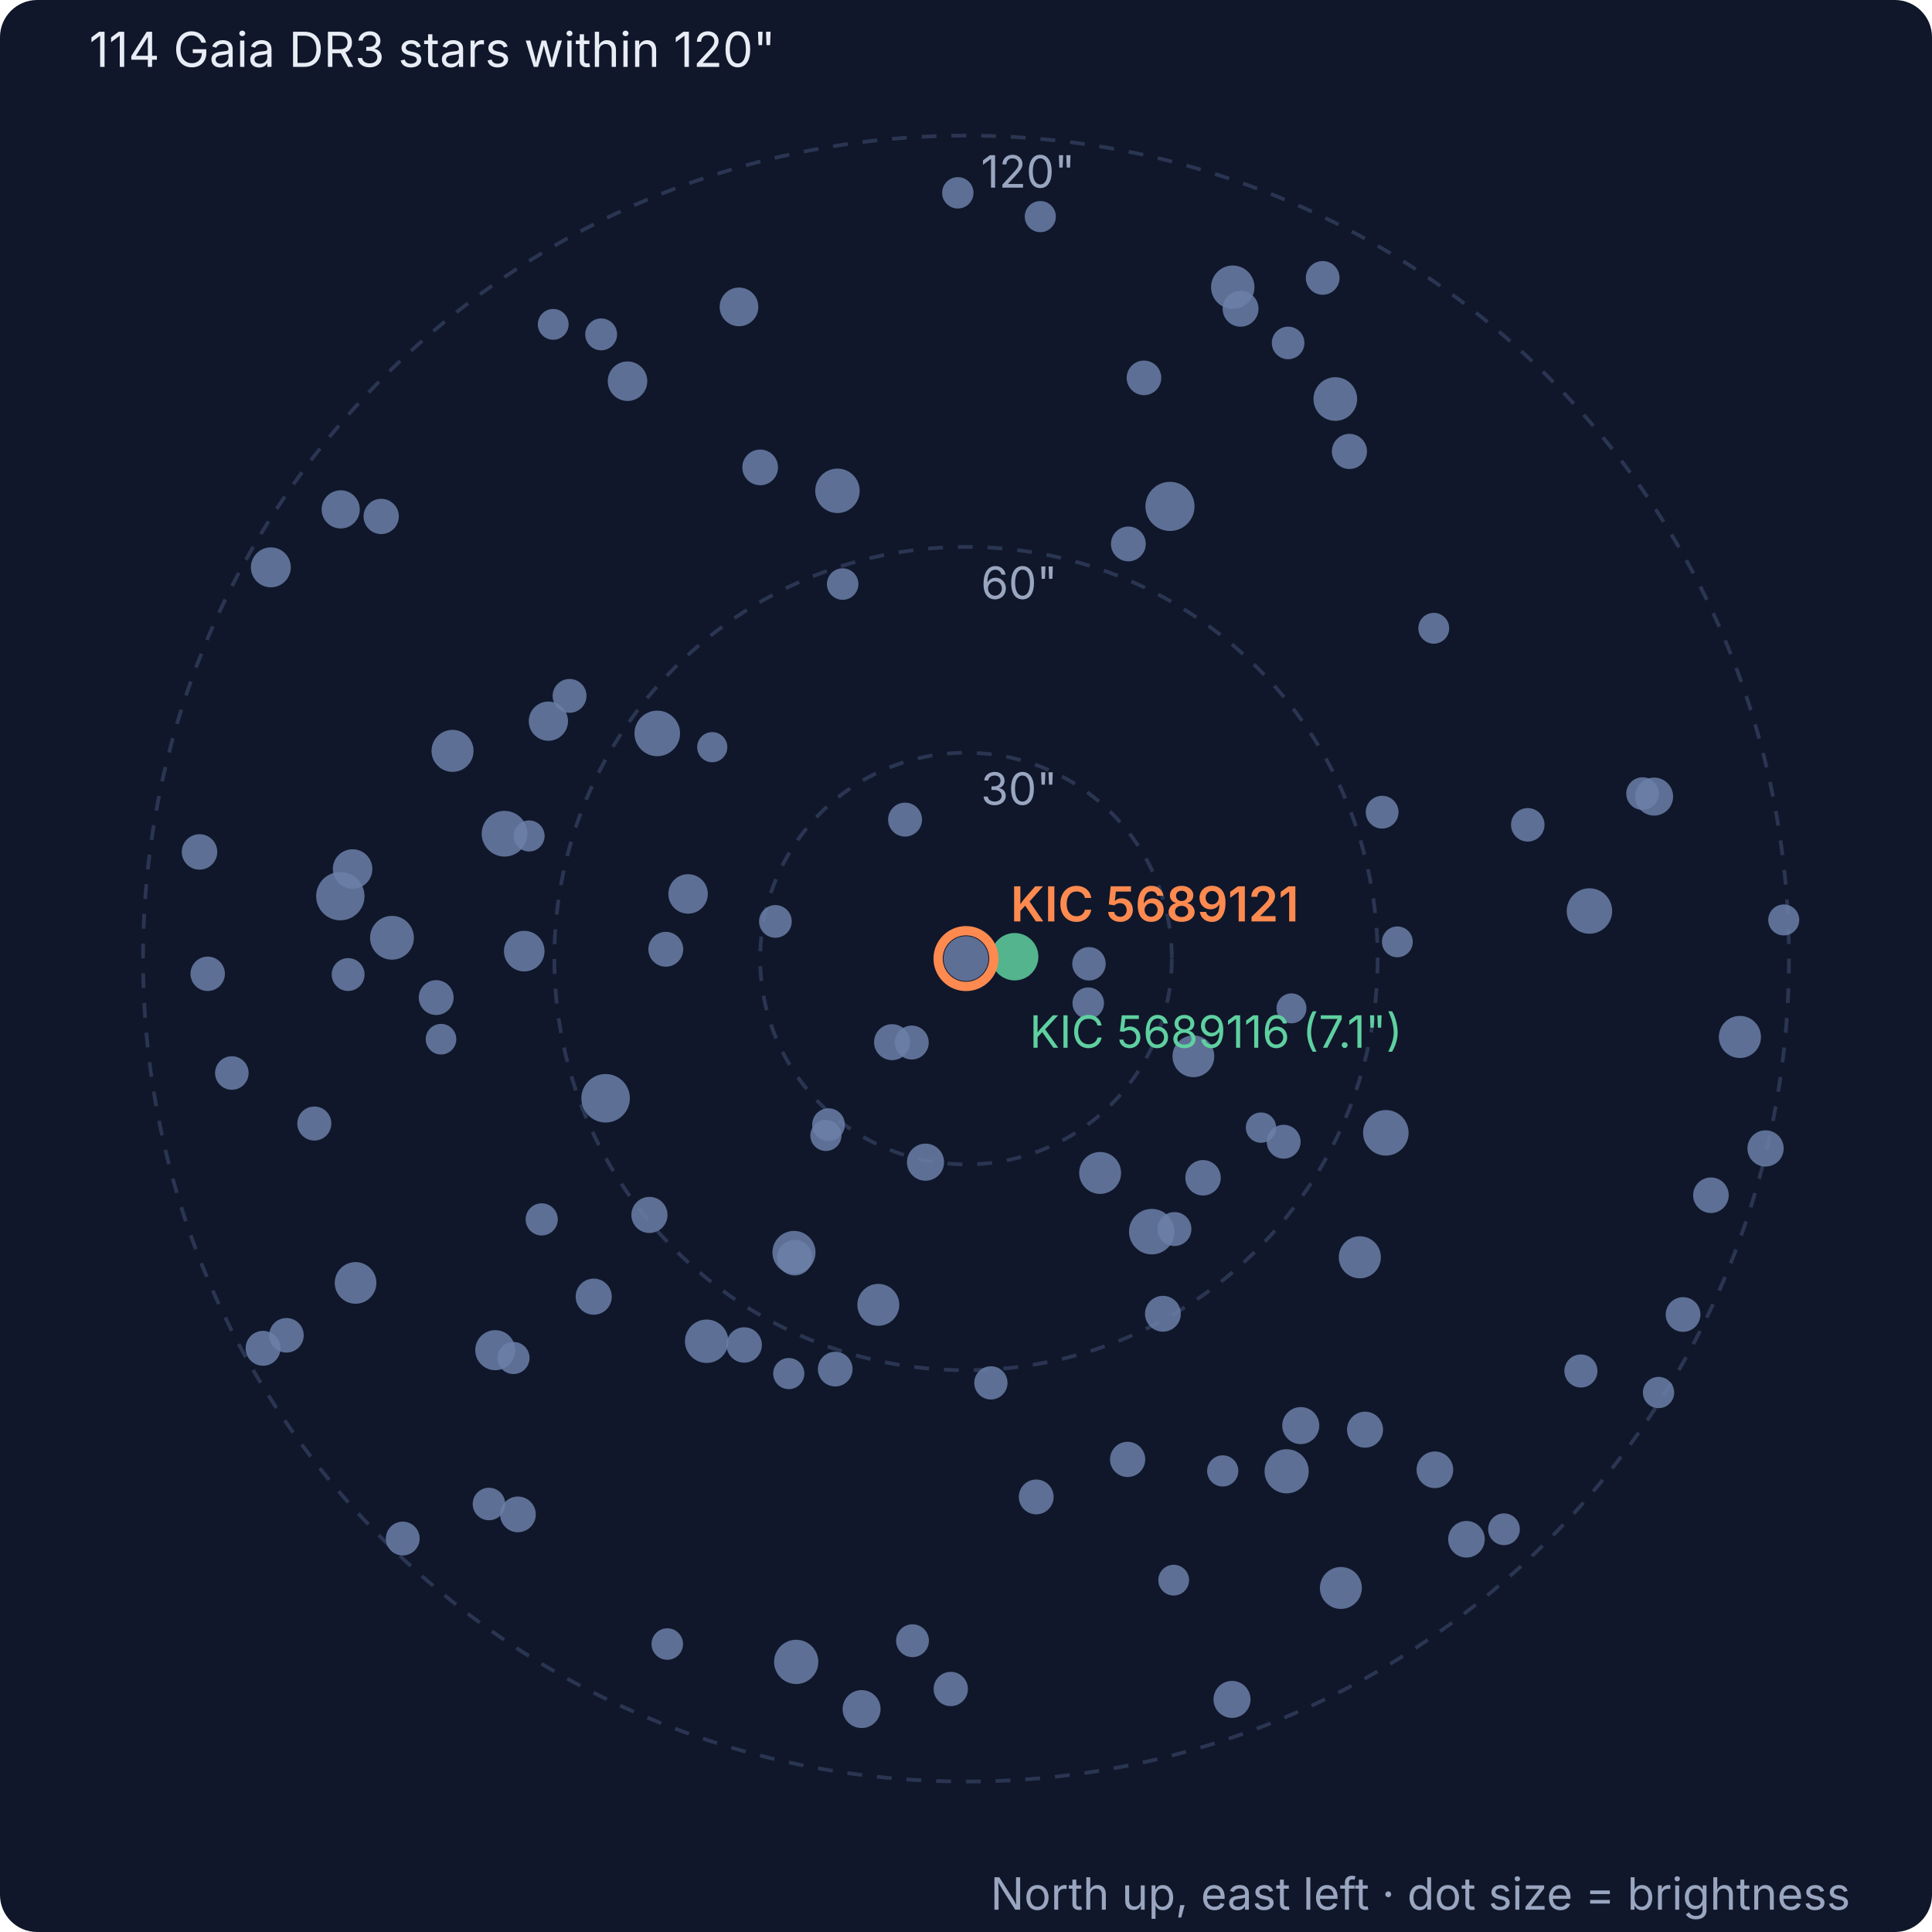
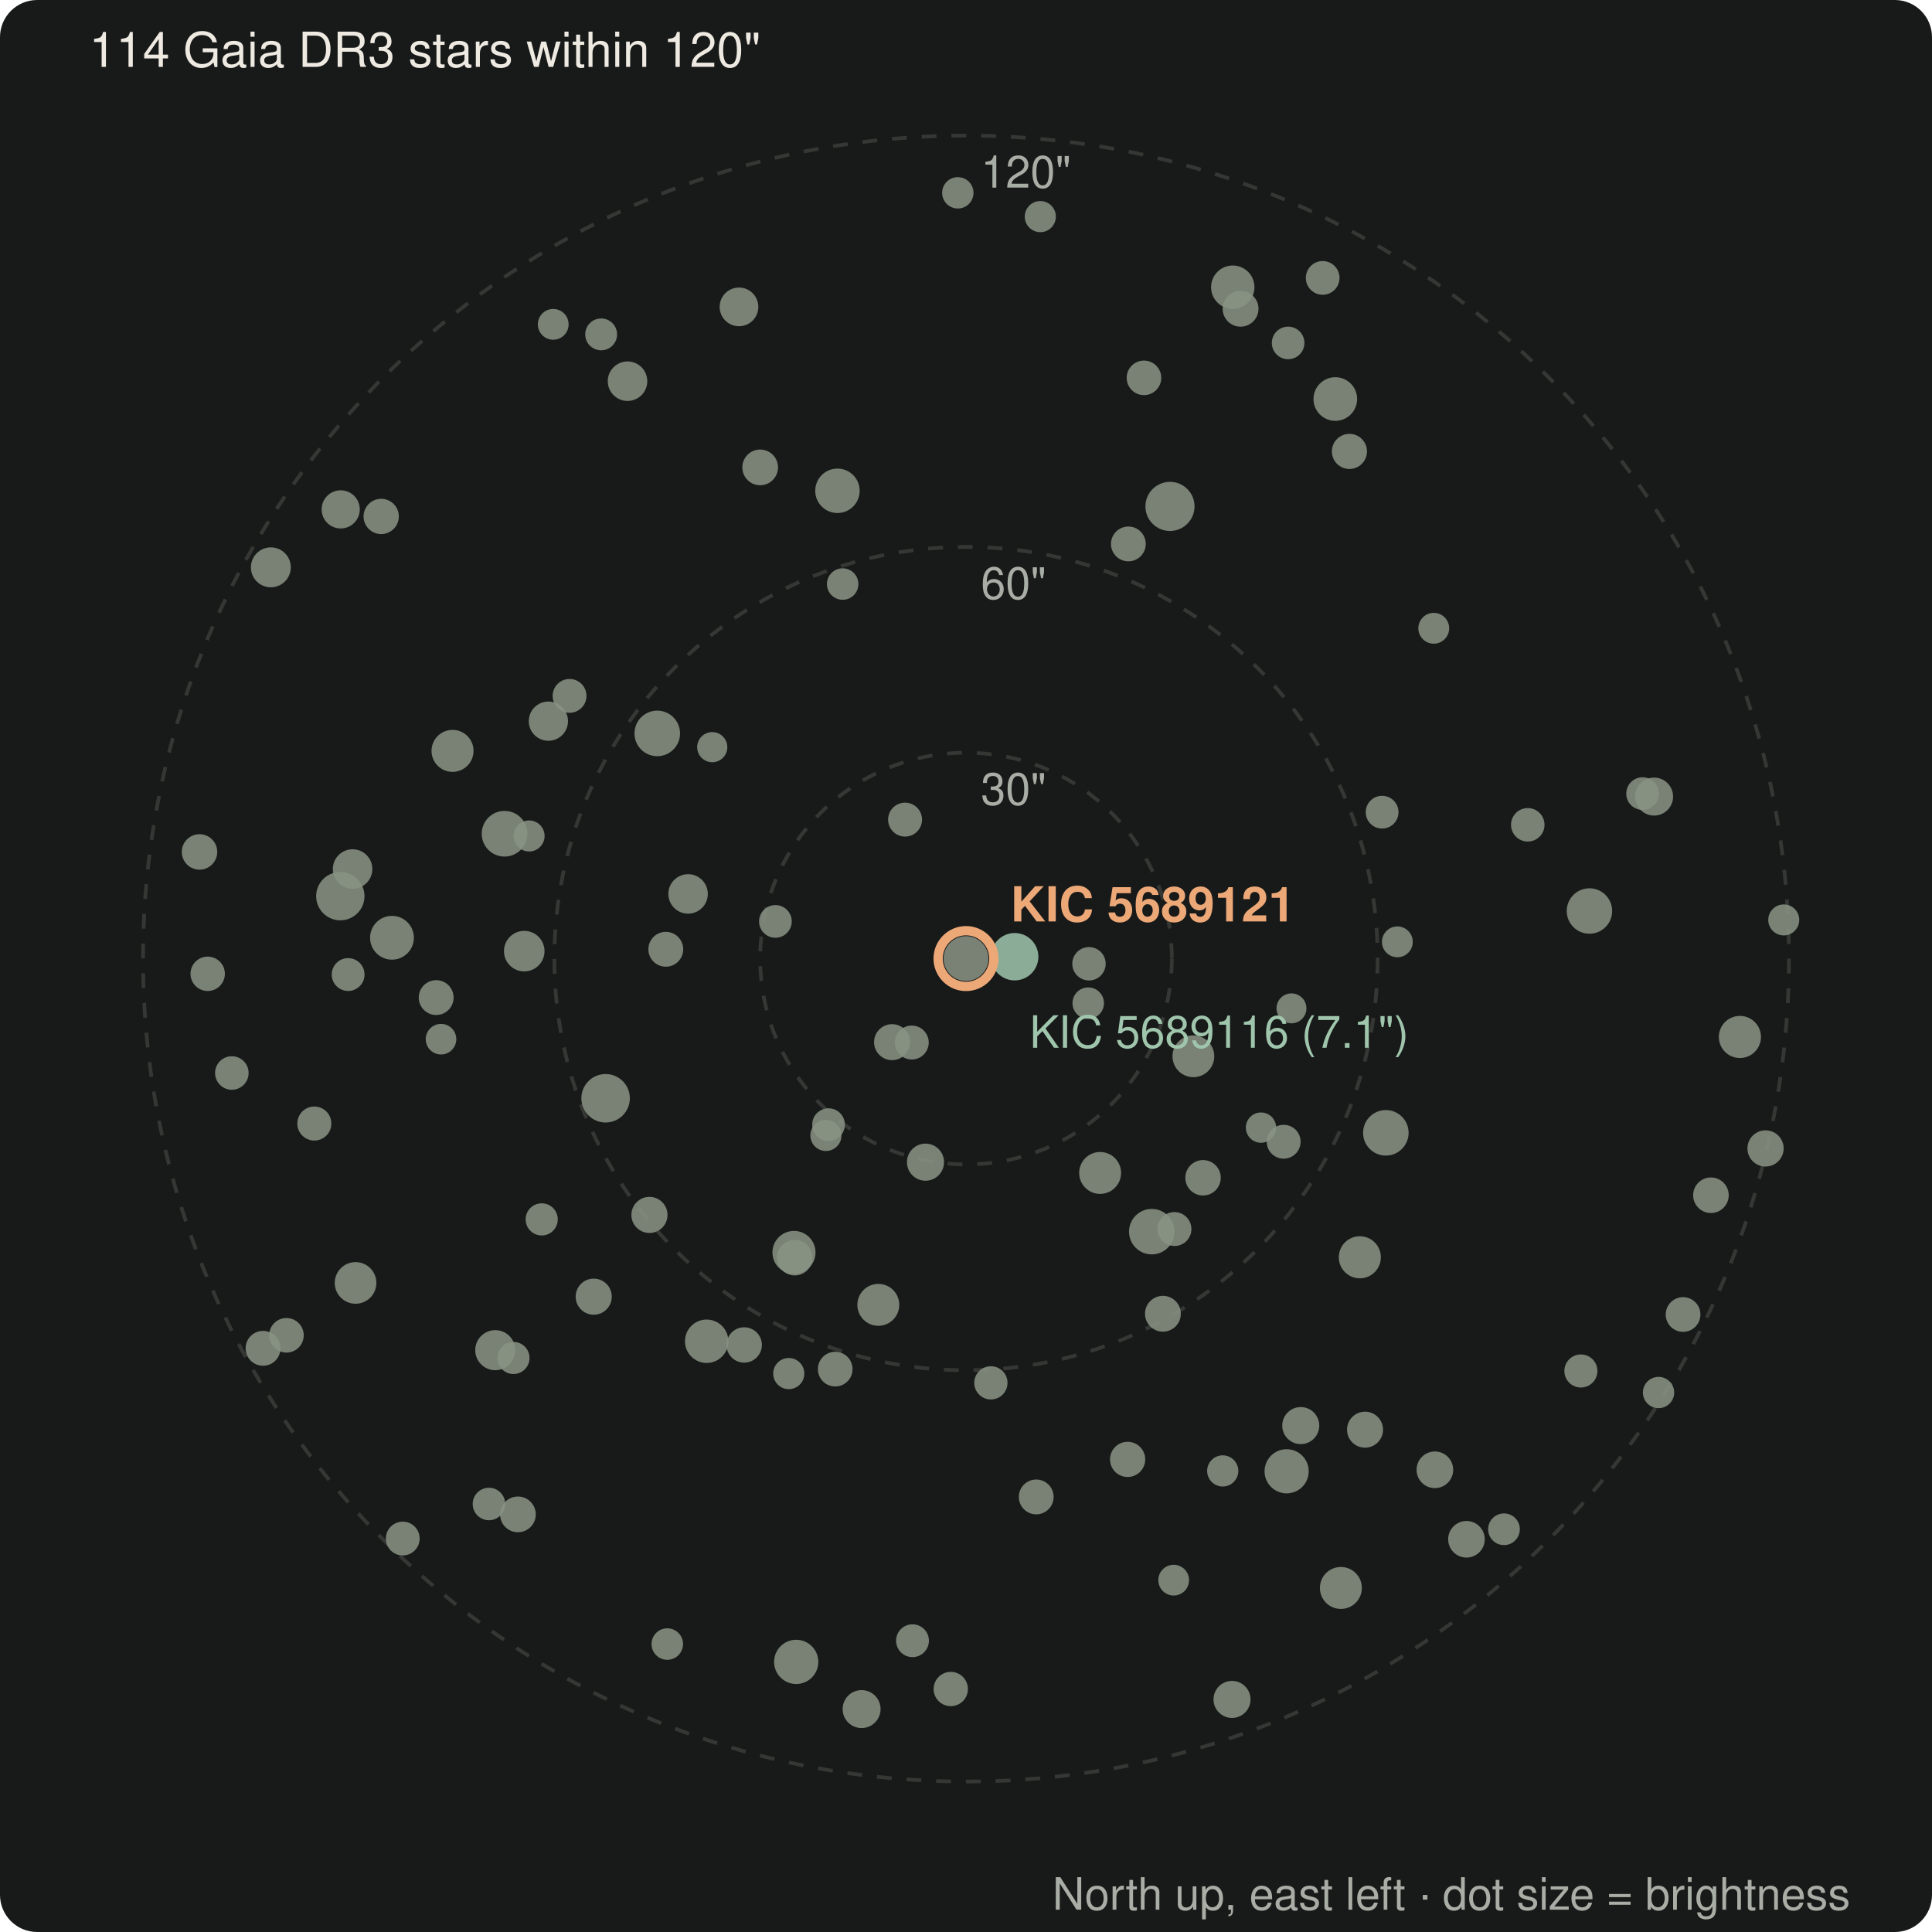
<svg xmlns="http://www.w3.org/2000/svg" viewBox="0 0 520 520" role="img" aria-labelledby="t d">
-   <rect width="520" height="520" fill="#10172a" rx="10" />
-   <circle cx="260.0" cy="258.0" r="55.4" fill="none" stroke="#2a3552" stroke-dasharray="4 4" />
-   <text x="264.0" y="216.6" font-size="12" fill="#9aa6c0" text-anchor="start" font-weight="400" font-family="system-ui,-apple-system,Segoe UI,sans-serif">30"</text>
-   <circle cx="260.0" cy="258.0" r="110.8" fill="none" stroke="#2a3552" stroke-dasharray="4 4" />
-   <text x="264.0" y="161.2" font-size="12" fill="#9aa6c0" text-anchor="start" font-weight="400" font-family="system-ui,-apple-system,Segoe UI,sans-serif">60"</text>
-   <circle cx="260.0" cy="258.0" r="221.5" fill="none" stroke="#2a3552" stroke-dasharray="4 4" />
-   <text x="264.0" y="50.5" font-size="12" fill="#9aa6c0" text-anchor="start" font-weight="400" font-family="system-ui,-apple-system,Segoe UI,sans-serif">120"</text>
-   <circle cx="249.1" cy="312.8" r="4.993" fill="#6b7fa8" stroke="none" stroke-width="1" opacity="0.85" />
-   <circle cx="213.9" cy="338.5" r="4.783" fill="#6b7fa8" stroke="none" stroke-width="1" opacity="0.85" />
-   <circle cx="121.8" cy="202.1" r="5.655" fill="#6b7fa8" stroke="none" stroke-width="1" opacity="0.85" />
-   <circle cx="376.1" cy="253.5" r="4.15" fill="#6b7fa8" stroke="none" stroke-width="1" opacity="0.85" />
-   <circle cx="313.0" cy="353.6" r="4.825" fill="#6b7fa8" stroke="none" stroke-width="1" opacity="0.85" />
-   <circle cx="346.3" cy="396.0" r="5.944" fill="#6b7fa8" stroke="none" stroke-width="1" opacity="0.85" />
-   <circle cx="411.2" cy="222.0" r="4.508" fill="#6b7fa8" stroke="none" stroke-width="1" opacity="0.85" />
-   <circle cx="427.8" cy="245.2" r="6.116" fill="#6b7fa8" stroke="none" stroke-width="1" opacity="0.85" />
-   <circle cx="245.6" cy="441.6" r="4.419" fill="#6b7fa8" stroke="none" stroke-width="1" opacity="0.85" />
-   <circle cx="190.2" cy="361.0" r="5.842" fill="#6b7fa8" stroke="none" stroke-width="1" opacity="0.85" />
-   <circle cx="62.4" cy="288.8" r="4.515" fill="#6b7fa8" stroke="none" stroke-width="1" opacity="0.85" />
-   <circle cx="185.2" cy="240.6" r="5.313" fill="#6b7fa8" stroke="none" stroke-width="1" opacity="0.85" />
-   <circle cx="245.4" cy="280.6" r="4.569" fill="#6b7fa8" stroke="none" stroke-width="1" opacity="0.85" />
-   <circle cx="240.1" cy="280.5" r="4.845" fill="#6b7fa8" stroke="none" stroke-width="1" opacity="0.85" />
-   <circle cx="168.9" cy="102.6" r="5.318" fill="#6b7fa8" stroke="none" stroke-width="1" opacity="0.85" />
-   <circle cx="480.1" cy="247.6" r="4.172" fill="#6b7fa8" stroke="none" stroke-width="1" opacity="0.85" />
-   <circle cx="139.4" cy="407.6" r="4.807" fill="#6b7fa8" stroke="none" stroke-width="1" opacity="0.85" />
-   <circle cx="174.8" cy="327.0" r="4.862" fill="#6b7fa8" stroke="none" stroke-width="1" opacity="0.85" />
-   <circle cx="148.9" cy="87.3" r="4.144" fill="#6b7fa8" stroke="none" stroke-width="1" opacity="0.85" />
-   <circle cx="315.9" cy="425.3" r="4.138" fill="#6b7fa8" stroke="none" stroke-width="1" opacity="0.85" />
-   <circle cx="367.4" cy="384.8" r="4.849" fill="#6b7fa8" stroke="none" stroke-width="1" opacity="0.85" />
-   <circle cx="108.4" cy="414.1" r="4.551" fill="#6b7fa8" stroke="none" stroke-width="1" opacity="0.85" />
-   <circle cx="179.6" cy="442.5" r="4.24" fill="#6b7fa8" stroke="none" stroke-width="1" opacity="0.85" />
-   <circle cx="214.3" cy="447.3" r="5.955" fill="#6b7fa8" stroke="none" stroke-width="1" opacity="0.85" />
-   <circle cx="145.8" cy="328.2" r="4.328" fill="#6b7fa8" stroke="none" stroke-width="1" opacity="0.85" />
-   <circle cx="77.1" cy="359.4" r="4.653" fill="#6b7fa8" stroke="none" stroke-width="1" opacity="0.85" />
-   <circle cx="224.8" cy="368.5" r="4.669" fill="#6b7fa8" stroke="none" stroke-width="1" opacity="0.85" />
-   <circle cx="236.4" cy="351.2" r="5.642" fill="#6b7fa8" stroke="none" stroke-width="1" opacity="0.85" />
-   <circle cx="331.6" cy="457.4" r="4.983" fill="#6b7fa8" stroke="none" stroke-width="1" opacity="0.85" />
-   <circle cx="303.5" cy="392.8" r="4.739" fill="#6b7fa8" stroke="none" stroke-width="1" opacity="0.85" />
-   <circle cx="95.7" cy="345.3" r="5.605" fill="#6b7fa8" stroke="none" stroke-width="1" opacity="0.85" />
-   <circle cx="323.8" cy="317.0" r="4.771" fill="#6b7fa8" stroke="none" stroke-width="1" opacity="0.85" />
-   <circle cx="385.9" cy="169.1" r="4.153" fill="#6b7fa8" stroke="none" stroke-width="1" opacity="0.85" />
-   <circle cx="453.0" cy="353.8" r="4.672" fill="#6b7fa8" stroke="none" stroke-width="1" opacity="0.85" />
-   <circle cx="84.6" cy="302.4" r="4.582" fill="#6b7fa8" stroke="none" stroke-width="1" opacity="0.85" />
-   <circle cx="266.7" cy="372.2" r="4.476" fill="#6b7fa8" stroke="none" stroke-width="1" opacity="0.85" />
-   <circle cx="293.1" cy="259.4" r="4.496" fill="#6b7fa8" stroke="none" stroke-width="1" opacity="0.85" />
-   <circle cx="310.0" cy="331.5" r="6.123" fill="#6b7fa8" stroke="none" stroke-width="1" opacity="0.85" />
-   <circle cx="255.9" cy="454.6" r="4.616" fill="#6b7fa8" stroke="none" stroke-width="1" opacity="0.85" />
-   <circle cx="105.5" cy="252.4" r="5.896" fill="#6b7fa8" stroke="none" stroke-width="1" opacity="0.85" />
-   <circle cx="117.4" cy="268.5" r="4.692" fill="#6b7fa8" stroke="none" stroke-width="1" opacity="0.85" />
-   <circle cx="208.7" cy="248.0" r="4.399" fill="#6b7fa8" stroke="none" stroke-width="1" opacity="0.85" />
-   <circle cx="176.9" cy="197.4" r="6.134" fill="#6b7fa8" stroke="none" stroke-width="1" opacity="0.85" />
-   <circle cx="198.9" cy="82.6" r="5.208" fill="#6b7fa8" stroke="none" stroke-width="1" opacity="0.85" />
-   <circle cx="225.4" cy="132.1" r="5.983" fill="#6b7fa8" stroke="none" stroke-width="1" opacity="0.85" />
-   <circle cx="257.8" cy="51.9" r="4.221" fill="#6b7fa8" stroke="none" stroke-width="1" opacity="0.85" />
-   <circle cx="212.3" cy="369.7" r="4.193" fill="#6b7fa8" stroke="none" stroke-width="1" opacity="0.85" />
-   <circle cx="133.3" cy="363.4" r="5.393" fill="#6b7fa8" stroke="none" stroke-width="1" opacity="0.85" />
-   <circle cx="142.4" cy="225.0" r="4.182" fill="#6b7fa8" stroke="none" stroke-width="1" opacity="0.85" />
-   <circle cx="359.4" cy="107.4" r="5.876" fill="#6b7fa8" stroke="none" stroke-width="1" opacity="0.85" />
-   <circle cx="350.1" cy="383.7" r="4.985" fill="#6b7fa8" stroke="none" stroke-width="1" opacity="0.85" />
-   <circle cx="468.3" cy="279.1" r="5.669" fill="#6b7fa8" stroke="none" stroke-width="1" opacity="0.85" />
-   <circle cx="138.2" cy="365.5" r="4.324" fill="#6b7fa8" stroke="none" stroke-width="1" opacity="0.85" />
-   <circle cx="163.0" cy="295.6" r="6.526" fill="#6b7fa8" stroke="none" stroke-width="1" opacity="0.85" />
-   <circle cx="296.1" cy="315.7" r="5.641" fill="#6b7fa8" stroke="none" stroke-width="1" opacity="0.85" />
-   <circle cx="102.6" cy="139.0" r="4.747" fill="#6b7fa8" stroke="none" stroke-width="1" opacity="0.85" />
-   <circle cx="91.7" cy="137.1" r="5.137" fill="#6b7fa8" stroke="none" stroke-width="1" opacity="0.85" />
-   <circle cx="55.9" cy="262.1" r="4.628" fill="#6b7fa8" stroke="none" stroke-width="1" opacity="0.85" />
-   <circle cx="292.9" cy="270.0" r="4.237" fill="#6b7fa8" stroke="none" stroke-width="1" opacity="0.85" />
-   <circle cx="321.2" cy="284.3" r="5.623" fill="#6b7fa8" stroke="none" stroke-width="1" opacity="0.85" />
-   <circle cx="273.1" cy="257.5" r="6.379" fill="#5fd0a0" stroke="none" stroke-width="1" opacity="0.85" />
-   <circle cx="243.6" cy="220.6" r="4.568" fill="#6b7fa8" stroke="none" stroke-width="1" opacity="0.85" />
-   <circle cx="204.6" cy="125.8" r="4.805" fill="#6b7fa8" stroke="none" stroke-width="1" opacity="0.85" />
-   <circle cx="161.8" cy="90.0" r="4.289" fill="#6b7fa8" stroke="none" stroke-width="1" opacity="0.85" />
-   <circle cx="331.8" cy="77.3" r="5.84" fill="#6b7fa8" stroke="none" stroke-width="1" opacity="0.85" />
-   <circle cx="360.9" cy="427.4" r="5.647" fill="#6b7fa8" stroke="none" stroke-width="1" opacity="0.85" />
-   <circle cx="131.6" cy="404.8" r="4.375" fill="#6b7fa8" stroke="none" stroke-width="1" opacity="0.85" />
-   <circle cx="223.0" cy="302.7" r="4.4" fill="#6b7fa8" stroke="none" stroke-width="1" opacity="0.85" />
-   <circle cx="179.2" cy="255.5" r="4.691" fill="#6b7fa8" stroke="none" stroke-width="1" opacity="0.85" />
-   <circle cx="316.1" cy="330.8" r="4.571" fill="#6b7fa8" stroke="none" stroke-width="1" opacity="0.85" />
-   <circle cx="339.4" cy="303.5" r="4.079" fill="#6b7fa8" stroke="none" stroke-width="1" opacity="0.85" />
-   <circle cx="372.0" cy="218.6" r="4.411" fill="#6b7fa8" stroke="none" stroke-width="1" opacity="0.85" />
-   <circle cx="280.0" cy="58.3" r="4.189" fill="#6b7fa8" stroke="none" stroke-width="1" opacity="0.85" />
-   <circle cx="475.2" cy="309.1" r="4.876" fill="#6b7fa8" stroke="none" stroke-width="1" opacity="0.85" />
-   <circle cx="445.2" cy="214.4" r="5.116" fill="#6b7fa8" stroke="none" stroke-width="1" opacity="0.85" />
-   <circle cx="260.0" cy="258.0" r="6.041" fill="#6b7fa8" stroke="none" stroke-width="1" opacity="0.85" />
-   <circle cx="141.1" cy="256.0" r="5.459" fill="#6b7fa8" stroke="none" stroke-width="1" opacity="0.85" />
-   <circle cx="386.2" cy="395.6" r="4.931" fill="#6b7fa8" stroke="none" stroke-width="1" opacity="0.85" />
-   <circle cx="231.9" cy="460.0" r="5.108" fill="#6b7fa8" stroke="none" stroke-width="1" opacity="0.85" />
-   <circle cx="91.6" cy="241.2" r="6.508" fill="#6b7fa8" stroke="none" stroke-width="1" opacity="0.85" />
-   <circle cx="53.7" cy="229.3" r="4.774" fill="#6b7fa8" stroke="none" stroke-width="1" opacity="0.85" />
-   <circle cx="72.9" cy="152.7" r="5.372" fill="#6b7fa8" stroke="none" stroke-width="1" opacity="0.85" />
-   <circle cx="278.9" cy="402.9" r="4.687" fill="#6b7fa8" stroke="none" stroke-width="1" opacity="0.85" />
-   <circle cx="329.1" cy="395.9" r="4.198" fill="#6b7fa8" stroke="none" stroke-width="1" opacity="0.85" />
-   <circle cx="147.6" cy="194.1" r="5.282" fill="#6b7fa8" stroke="none" stroke-width="1" opacity="0.85" />
-   <circle cx="153.3" cy="187.3" r="4.554" fill="#6b7fa8" stroke="none" stroke-width="1" opacity="0.85" />
-   <circle cx="135.8" cy="224.4" r="6.149" fill="#6b7fa8" stroke="none" stroke-width="1" opacity="0.85" />
-   <circle cx="460.5" cy="321.7" r="4.788" fill="#6b7fa8" stroke="none" stroke-width="1" opacity="0.85" />
-   <circle cx="70.8" cy="362.9" r="4.695" fill="#6b7fa8" stroke="none" stroke-width="1" opacity="0.85" />
-   <circle cx="94.9" cy="233.9" r="5.319" fill="#6b7fa8" stroke="none" stroke-width="1" opacity="0.85" />
-   <circle cx="93.7" cy="262.3" r="4.42" fill="#6b7fa8" stroke="none" stroke-width="1" opacity="0.85" />
-   <circle cx="222.3" cy="305.6" r="4.192" fill="#6b7fa8" stroke="none" stroke-width="1" opacity="0.85" />
-   <circle cx="356.0" cy="74.8" r="4.538" fill="#6b7fa8" stroke="none" stroke-width="1" opacity="0.85" />
-   <circle cx="345.5" cy="307.3" r="4.559" fill="#6b7fa8" stroke="none" stroke-width="1" opacity="0.85" />
-   <circle cx="333.9" cy="83.1" r="4.828" fill="#6b7fa8" stroke="none" stroke-width="1" opacity="0.85" />
-   <circle cx="404.8" cy="411.6" r="4.266" fill="#6b7fa8" stroke="none" stroke-width="1" opacity="0.85" />
-   <circle cx="442.1" cy="213.6" r="4.396" fill="#6b7fa8" stroke="none" stroke-width="1" opacity="0.85" />
-   <circle cx="213.7" cy="337.1" r="5.801" fill="#6b7fa8" stroke="none" stroke-width="1" opacity="0.85" />
-   <circle cx="363.2" cy="121.5" r="4.728" fill="#6b7fa8" stroke="none" stroke-width="1" opacity="0.85" />
-   <circle cx="314.9" cy="136.3" r="6.612" fill="#6b7fa8" stroke="none" stroke-width="1" opacity="0.85" />
-   <circle cx="366.0" cy="338.4" r="5.663" fill="#6b7fa8" stroke="none" stroke-width="1" opacity="0.85" />
-   <circle cx="446.4" cy="374.8" r="4.213" fill="#6b7fa8" stroke="none" stroke-width="1" opacity="0.85" />
-   <circle cx="200.3" cy="362.0" r="4.761" fill="#6b7fa8" stroke="none" stroke-width="1" opacity="0.85" />
-   <circle cx="226.8" cy="157.2" r="4.238" fill="#6b7fa8" stroke="none" stroke-width="1" opacity="0.85" />
-   <circle cx="191.7" cy="201.1" r="4.058" fill="#6b7fa8" stroke="none" stroke-width="1" opacity="0.85" />
-   <circle cx="346.7" cy="92.3" r="4.387" fill="#6b7fa8" stroke="none" stroke-width="1" opacity="0.85" />
-   <circle cx="425.5" cy="369.0" r="4.451" fill="#6b7fa8" stroke="none" stroke-width="1" opacity="0.85" />
-   <circle cx="373.0" cy="304.9" r="6.129" fill="#6b7fa8" stroke="none" stroke-width="1" opacity="0.85" />
-   <circle cx="347.6" cy="271.4" r="4.029" fill="#6b7fa8" stroke="none" stroke-width="1" opacity="0.85" />
-   <circle cx="303.7" cy="146.4" r="4.681" fill="#6b7fa8" stroke="none" stroke-width="1" opacity="0.85" />
-   <circle cx="394.7" cy="414.3" r="4.926" fill="#6b7fa8" stroke="none" stroke-width="1" opacity="0.85" />
-   <circle cx="159.8" cy="349.0" r="4.861" fill="#6b7fa8" stroke="none" stroke-width="1" opacity="0.85" />
-   <circle cx="118.7" cy="279.7" r="4.116" fill="#6b7fa8" stroke="none" stroke-width="1" opacity="0.85" />
-   <circle cx="307.9" cy="101.7" r="4.654" fill="#6b7fa8" stroke="none" stroke-width="1" opacity="0.85" />
-   <circle cx="260.0" cy="258.0" r="7.5" fill="none" stroke="#ff8a50" stroke-width="2.5" opacity="1" />
-   <text x="272.0" y="248.0" font-size="13" fill="#ff8a50" text-anchor="start" font-weight="600" font-family="system-ui,-apple-system,Segoe UI,sans-serif">KIC 5689121</text>
-   <text x="277.1" y="282.0" font-size="12" fill="#5fd0a0" text-anchor="start" font-weight="400" font-family="system-ui,-apple-system,Segoe UI,sans-serif">KIC 5689116 (7.1")</text>
-   <text x="498.0" y="514.0" font-size="12" fill="#9aa6c0" text-anchor="end" font-weight="400" font-family="system-ui,-apple-system,Segoe UI,sans-serif">North up, east left · dot size = brightness</text>
-   <text x="24.0" y="18.0" font-size="13" fill="#e8ecf5" text-anchor="start" font-weight="400" font-family="system-ui,-apple-system,Segoe UI,sans-serif">114 Gaia DR3 stars within 120"</text>
+   <rect width="520" height="520" fill="#181a19" rx="10" />
+   <circle cx="260.0" cy="258.0" r="55.4" fill="none" stroke="#343733" stroke-dasharray="4 4" />
+   <text x="264.0" y="216.6" font-size="12" fill="#a8aea5" text-anchor="start" font-weight="400" font-family="Helvetica Neue,Helvetica,sans-serif">30"</text>
+   <circle cx="260.0" cy="258.0" r="110.8" fill="none" stroke="#343733" stroke-dasharray="4 4" />
+   <text x="264.0" y="161.2" font-size="12" fill="#a8aea5" text-anchor="start" font-weight="400" font-family="Helvetica Neue,Helvetica,sans-serif">60"</text>
+   <circle cx="260.0" cy="258.0" r="221.5" fill="none" stroke="#343733" stroke-dasharray="4 4" />
+   <text x="264.0" y="50.5" font-size="12" fill="#a8aea5" text-anchor="start" font-weight="400" font-family="Helvetica Neue,Helvetica,sans-serif">120"</text>
+   <circle cx="249.1" cy="312.8" r="4.993" fill="#899485" stroke="none" stroke-width="1" opacity="0.85" />
+   <circle cx="213.9" cy="338.5" r="4.783" fill="#899485" stroke="none" stroke-width="1" opacity="0.85" />
+   <circle cx="121.8" cy="202.1" r="5.655" fill="#899485" stroke="none" stroke-width="1" opacity="0.85" />
+   <circle cx="376.1" cy="253.5" r="4.15" fill="#899485" stroke="none" stroke-width="1" opacity="0.85" />
+   <circle cx="313.0" cy="353.6" r="4.825" fill="#899485" stroke="none" stroke-width="1" opacity="0.85" />
+   <circle cx="346.3" cy="396.0" r="5.944" fill="#899485" stroke="none" stroke-width="1" opacity="0.85" />
+   <circle cx="411.2" cy="222.0" r="4.508" fill="#899485" stroke="none" stroke-width="1" opacity="0.85" />
+   <circle cx="427.8" cy="245.2" r="6.116" fill="#899485" stroke="none" stroke-width="1" opacity="0.85" />
+   <circle cx="245.6" cy="441.6" r="4.419" fill="#899485" stroke="none" stroke-width="1" opacity="0.85" />
+   <circle cx="190.2" cy="361.0" r="5.842" fill="#899485" stroke="none" stroke-width="1" opacity="0.85" />
+   <circle cx="62.4" cy="288.8" r="4.515" fill="#899485" stroke="none" stroke-width="1" opacity="0.85" />
+   <circle cx="185.2" cy="240.6" r="5.313" fill="#899485" stroke="none" stroke-width="1" opacity="0.85" />
+   <circle cx="245.4" cy="280.6" r="4.569" fill="#899485" stroke="none" stroke-width="1" opacity="0.85" />
+   <circle cx="240.1" cy="280.5" r="4.845" fill="#899485" stroke="none" stroke-width="1" opacity="0.85" />
+   <circle cx="168.9" cy="102.6" r="5.318" fill="#899485" stroke="none" stroke-width="1" opacity="0.85" />
+   <circle cx="480.1" cy="247.6" r="4.172" fill="#899485" stroke="none" stroke-width="1" opacity="0.85" />
+   <circle cx="139.4" cy="407.6" r="4.807" fill="#899485" stroke="none" stroke-width="1" opacity="0.85" />
+   <circle cx="174.8" cy="327.0" r="4.862" fill="#899485" stroke="none" stroke-width="1" opacity="0.85" />
+   <circle cx="148.9" cy="87.3" r="4.144" fill="#899485" stroke="none" stroke-width="1" opacity="0.85" />
+   <circle cx="315.9" cy="425.3" r="4.138" fill="#899485" stroke="none" stroke-width="1" opacity="0.85" />
+   <circle cx="367.4" cy="384.8" r="4.849" fill="#899485" stroke="none" stroke-width="1" opacity="0.85" />
+   <circle cx="108.4" cy="414.1" r="4.551" fill="#899485" stroke="none" stroke-width="1" opacity="0.85" />
+   <circle cx="179.6" cy="442.5" r="4.24" fill="#899485" stroke="none" stroke-width="1" opacity="0.85" />
+   <circle cx="214.3" cy="447.3" r="5.955" fill="#899485" stroke="none" stroke-width="1" opacity="0.85" />
+   <circle cx="145.8" cy="328.2" r="4.328" fill="#899485" stroke="none" stroke-width="1" opacity="0.85" />
+   <circle cx="77.1" cy="359.4" r="4.653" fill="#899485" stroke="none" stroke-width="1" opacity="0.85" />
+   <circle cx="224.8" cy="368.5" r="4.669" fill="#899485" stroke="none" stroke-width="1" opacity="0.85" />
+   <circle cx="236.4" cy="351.2" r="5.642" fill="#899485" stroke="none" stroke-width="1" opacity="0.85" />
+   <circle cx="331.6" cy="457.4" r="4.983" fill="#899485" stroke="none" stroke-width="1" opacity="0.85" />
+   <circle cx="303.5" cy="392.8" r="4.739" fill="#899485" stroke="none" stroke-width="1" opacity="0.85" />
+   <circle cx="95.7" cy="345.3" r="5.605" fill="#899485" stroke="none" stroke-width="1" opacity="0.85" />
+   <circle cx="323.8" cy="317.0" r="4.771" fill="#899485" stroke="none" stroke-width="1" opacity="0.85" />
+   <circle cx="385.9" cy="169.1" r="4.153" fill="#899485" stroke="none" stroke-width="1" opacity="0.85" />
+   <circle cx="453.0" cy="353.8" r="4.672" fill="#899485" stroke="none" stroke-width="1" opacity="0.85" />
+   <circle cx="84.6" cy="302.4" r="4.582" fill="#899485" stroke="none" stroke-width="1" opacity="0.85" />
+   <circle cx="266.7" cy="372.2" r="4.476" fill="#899485" stroke="none" stroke-width="1" opacity="0.85" />
+   <circle cx="293.1" cy="259.4" r="4.496" fill="#899485" stroke="none" stroke-width="1" opacity="0.85" />
+   <circle cx="310.0" cy="331.5" r="6.123" fill="#899485" stroke="none" stroke-width="1" opacity="0.85" />
+   <circle cx="255.9" cy="454.6" r="4.616" fill="#899485" stroke="none" stroke-width="1" opacity="0.85" />
+   <circle cx="105.5" cy="252.4" r="5.896" fill="#899485" stroke="none" stroke-width="1" opacity="0.85" />
+   <circle cx="117.4" cy="268.5" r="4.692" fill="#899485" stroke="none" stroke-width="1" opacity="0.85" />
+   <circle cx="208.7" cy="248.0" r="4.399" fill="#899485" stroke="none" stroke-width="1" opacity="0.85" />
+   <circle cx="176.9" cy="197.4" r="6.134" fill="#899485" stroke="none" stroke-width="1" opacity="0.85" />
+   <circle cx="198.9" cy="82.6" r="5.208" fill="#899485" stroke="none" stroke-width="1" opacity="0.85" />
+   <circle cx="225.4" cy="132.1" r="5.983" fill="#899485" stroke="none" stroke-width="1" opacity="0.85" />
+   <circle cx="257.8" cy="51.9" r="4.221" fill="#899485" stroke="none" stroke-width="1" opacity="0.85" />
+   <circle cx="212.3" cy="369.7" r="4.193" fill="#899485" stroke="none" stroke-width="1" opacity="0.85" />
+   <circle cx="133.3" cy="363.4" r="5.393" fill="#899485" stroke="none" stroke-width="1" opacity="0.85" />
+   <circle cx="142.4" cy="225.0" r="4.182" fill="#899485" stroke="none" stroke-width="1" opacity="0.85" />
+   <circle cx="359.4" cy="107.4" r="5.876" fill="#899485" stroke="none" stroke-width="1" opacity="0.85" />
+   <circle cx="350.1" cy="383.7" r="4.985" fill="#899485" stroke="none" stroke-width="1" opacity="0.85" />
+   <circle cx="468.3" cy="279.1" r="5.669" fill="#899485" stroke="none" stroke-width="1" opacity="0.85" />
+   <circle cx="138.2" cy="365.5" r="4.324" fill="#899485" stroke="none" stroke-width="1" opacity="0.85" />
+   <circle cx="163.0" cy="295.6" r="6.526" fill="#899485" stroke="none" stroke-width="1" opacity="0.85" />
+   <circle cx="296.1" cy="315.7" r="5.641" fill="#899485" stroke="none" stroke-width="1" opacity="0.85" />
+   <circle cx="102.6" cy="139.0" r="4.747" fill="#899485" stroke="none" stroke-width="1" opacity="0.85" />
+   <circle cx="91.7" cy="137.1" r="5.137" fill="#899485" stroke="none" stroke-width="1" opacity="0.85" />
+   <circle cx="55.9" cy="262.1" r="4.628" fill="#899485" stroke="none" stroke-width="1" opacity="0.85" />
+   <circle cx="292.9" cy="270.0" r="4.237" fill="#899485" stroke="none" stroke-width="1" opacity="0.85" />
+   <circle cx="321.2" cy="284.3" r="5.623" fill="#899485" stroke="none" stroke-width="1" opacity="0.85" />
+   <circle cx="273.1" cy="257.5" r="6.379" fill="#9fc5ac" stroke="none" stroke-width="1" opacity="0.85" />
+   <circle cx="243.6" cy="220.6" r="4.568" fill="#899485" stroke="none" stroke-width="1" opacity="0.85" />
+   <circle cx="204.6" cy="125.8" r="4.805" fill="#899485" stroke="none" stroke-width="1" opacity="0.85" />
+   <circle cx="161.8" cy="90.0" r="4.289" fill="#899485" stroke="none" stroke-width="1" opacity="0.85" />
+   <circle cx="331.8" cy="77.3" r="5.84" fill="#899485" stroke="none" stroke-width="1" opacity="0.85" />
+   <circle cx="360.9" cy="427.4" r="5.647" fill="#899485" stroke="none" stroke-width="1" opacity="0.85" />
+   <circle cx="131.6" cy="404.8" r="4.375" fill="#899485" stroke="none" stroke-width="1" opacity="0.85" />
+   <circle cx="223.0" cy="302.7" r="4.4" fill="#899485" stroke="none" stroke-width="1" opacity="0.85" />
+   <circle cx="179.2" cy="255.5" r="4.691" fill="#899485" stroke="none" stroke-width="1" opacity="0.85" />
+   <circle cx="316.1" cy="330.8" r="4.571" fill="#899485" stroke="none" stroke-width="1" opacity="0.85" />
+   <circle cx="339.4" cy="303.5" r="4.079" fill="#899485" stroke="none" stroke-width="1" opacity="0.85" />
+   <circle cx="372.0" cy="218.6" r="4.411" fill="#899485" stroke="none" stroke-width="1" opacity="0.85" />
+   <circle cx="280.0" cy="58.3" r="4.189" fill="#899485" stroke="none" stroke-width="1" opacity="0.85" />
+   <circle cx="475.2" cy="309.1" r="4.876" fill="#899485" stroke="none" stroke-width="1" opacity="0.85" />
+   <circle cx="445.2" cy="214.4" r="5.116" fill="#899485" stroke="none" stroke-width="1" opacity="0.85" />
+   <circle cx="260.0" cy="258.0" r="6.041" fill="#899485" stroke="none" stroke-width="1" opacity="0.85" />
+   <circle cx="141.1" cy="256.0" r="5.459" fill="#899485" stroke="none" stroke-width="1" opacity="0.85" />
+   <circle cx="386.2" cy="395.6" r="4.931" fill="#899485" stroke="none" stroke-width="1" opacity="0.85" />
+   <circle cx="231.9" cy="460.0" r="5.108" fill="#899485" stroke="none" stroke-width="1" opacity="0.85" />
+   <circle cx="91.6" cy="241.2" r="6.508" fill="#899485" stroke="none" stroke-width="1" opacity="0.85" />
+   <circle cx="53.7" cy="229.3" r="4.774" fill="#899485" stroke="none" stroke-width="1" opacity="0.85" />
+   <circle cx="72.9" cy="152.7" r="5.372" fill="#899485" stroke="none" stroke-width="1" opacity="0.85" />
+   <circle cx="278.9" cy="402.9" r="4.687" fill="#899485" stroke="none" stroke-width="1" opacity="0.85" />
+   <circle cx="329.1" cy="395.9" r="4.198" fill="#899485" stroke="none" stroke-width="1" opacity="0.85" />
+   <circle cx="147.6" cy="194.1" r="5.282" fill="#899485" stroke="none" stroke-width="1" opacity="0.85" />
+   <circle cx="153.3" cy="187.3" r="4.554" fill="#899485" stroke="none" stroke-width="1" opacity="0.85" />
+   <circle cx="135.8" cy="224.4" r="6.149" fill="#899485" stroke="none" stroke-width="1" opacity="0.85" />
+   <circle cx="460.5" cy="321.7" r="4.788" fill="#899485" stroke="none" stroke-width="1" opacity="0.85" />
+   <circle cx="70.8" cy="362.9" r="4.695" fill="#899485" stroke="none" stroke-width="1" opacity="0.85" />
+   <circle cx="94.9" cy="233.9" r="5.319" fill="#899485" stroke="none" stroke-width="1" opacity="0.85" />
+   <circle cx="93.7" cy="262.3" r="4.42" fill="#899485" stroke="none" stroke-width="1" opacity="0.85" />
+   <circle cx="222.3" cy="305.6" r="4.192" fill="#899485" stroke="none" stroke-width="1" opacity="0.85" />
+   <circle cx="356.0" cy="74.8" r="4.538" fill="#899485" stroke="none" stroke-width="1" opacity="0.85" />
+   <circle cx="345.5" cy="307.3" r="4.559" fill="#899485" stroke="none" stroke-width="1" opacity="0.85" />
+   <circle cx="333.9" cy="83.1" r="4.828" fill="#899485" stroke="none" stroke-width="1" opacity="0.85" />
+   <circle cx="404.8" cy="411.6" r="4.266" fill="#899485" stroke="none" stroke-width="1" opacity="0.85" />
+   <circle cx="442.1" cy="213.6" r="4.396" fill="#899485" stroke="none" stroke-width="1" opacity="0.85" />
+   <circle cx="213.7" cy="337.1" r="5.801" fill="#899485" stroke="none" stroke-width="1" opacity="0.85" />
+   <circle cx="363.2" cy="121.5" r="4.728" fill="#899485" stroke="none" stroke-width="1" opacity="0.85" />
+   <circle cx="314.9" cy="136.3" r="6.612" fill="#899485" stroke="none" stroke-width="1" opacity="0.85" />
+   <circle cx="366.0" cy="338.4" r="5.663" fill="#899485" stroke="none" stroke-width="1" opacity="0.85" />
+   <circle cx="446.4" cy="374.8" r="4.213" fill="#899485" stroke="none" stroke-width="1" opacity="0.85" />
+   <circle cx="200.3" cy="362.0" r="4.761" fill="#899485" stroke="none" stroke-width="1" opacity="0.85" />
+   <circle cx="226.8" cy="157.2" r="4.238" fill="#899485" stroke="none" stroke-width="1" opacity="0.85" />
+   <circle cx="191.7" cy="201.1" r="4.058" fill="#899485" stroke="none" stroke-width="1" opacity="0.85" />
+   <circle cx="346.7" cy="92.3" r="4.387" fill="#899485" stroke="none" stroke-width="1" opacity="0.85" />
+   <circle cx="425.5" cy="369.0" r="4.451" fill="#899485" stroke="none" stroke-width="1" opacity="0.85" />
+   <circle cx="373.0" cy="304.9" r="6.129" fill="#899485" stroke="none" stroke-width="1" opacity="0.85" />
+   <circle cx="347.6" cy="271.4" r="4.029" fill="#899485" stroke="none" stroke-width="1" opacity="0.85" />
+   <circle cx="303.7" cy="146.4" r="4.681" fill="#899485" stroke="none" stroke-width="1" opacity="0.85" />
+   <circle cx="394.7" cy="414.3" r="4.926" fill="#899485" stroke="none" stroke-width="1" opacity="0.85" />
+   <circle cx="159.8" cy="349.0" r="4.861" fill="#899485" stroke="none" stroke-width="1" opacity="0.85" />
+   <circle cx="118.7" cy="279.7" r="4.116" fill="#899485" stroke="none" stroke-width="1" opacity="0.85" />
+   <circle cx="307.9" cy="101.7" r="4.654" fill="#899485" stroke="none" stroke-width="1" opacity="0.85" />
+   <circle cx="260.0" cy="258.0" r="7.5" fill="none" stroke="#eda878" stroke-width="2.5" opacity="1" />
+   <text x="272.0" y="248.0" font-size="13" fill="#eda878" text-anchor="start" font-weight="600" font-family="Helvetica Neue,Helvetica,sans-serif">KIC 5689121</text>
+   <text x="277.1" y="282.0" font-size="12" fill="#9fc5ac" text-anchor="start" font-weight="400" font-family="Helvetica Neue,Helvetica,sans-serif">KIC 5689116 (7.1")</text>
+   <text x="498.0" y="514.0" font-size="12" fill="#a8aea5" text-anchor="end" font-weight="400" font-family="Helvetica Neue,Helvetica,sans-serif">North up, east left · dot size = brightness</text>
+   <text x="24.0" y="18.0" font-size="13" fill="#eeeae2" text-anchor="start" font-weight="400" font-family="Helvetica Neue,Helvetica,sans-serif">114 Gaia DR3 stars within 120"</text>
</svg>
